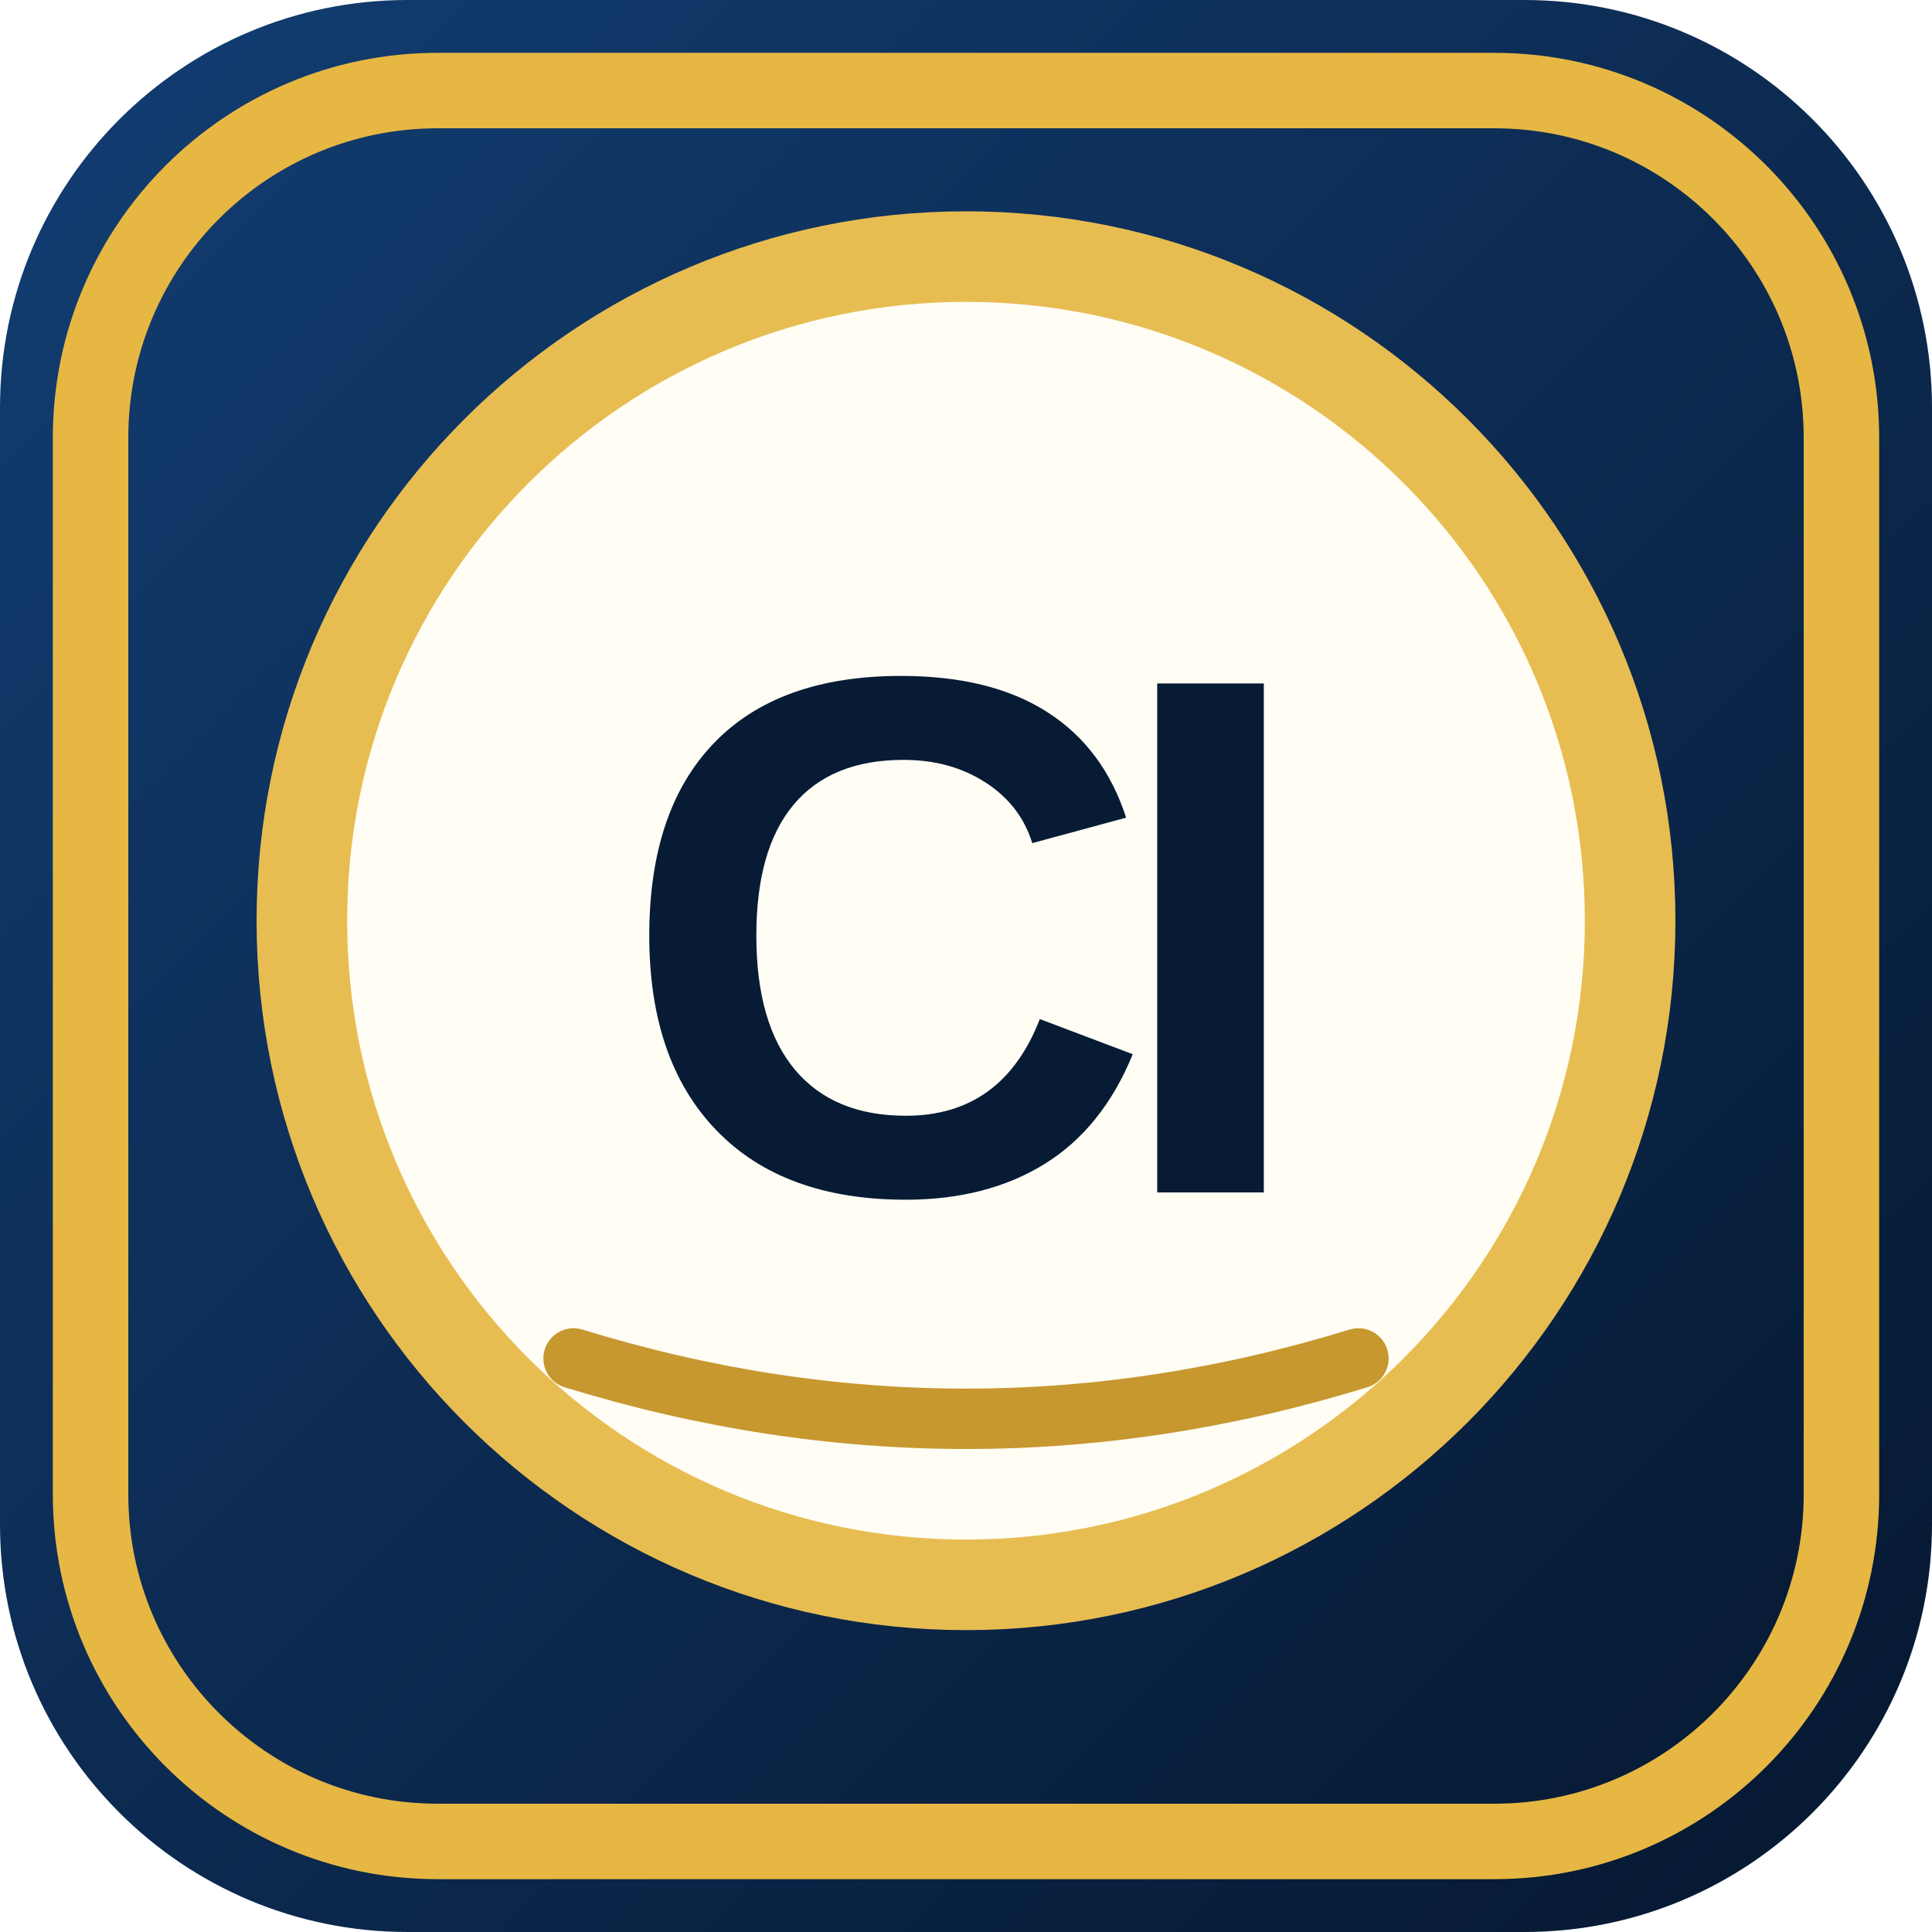
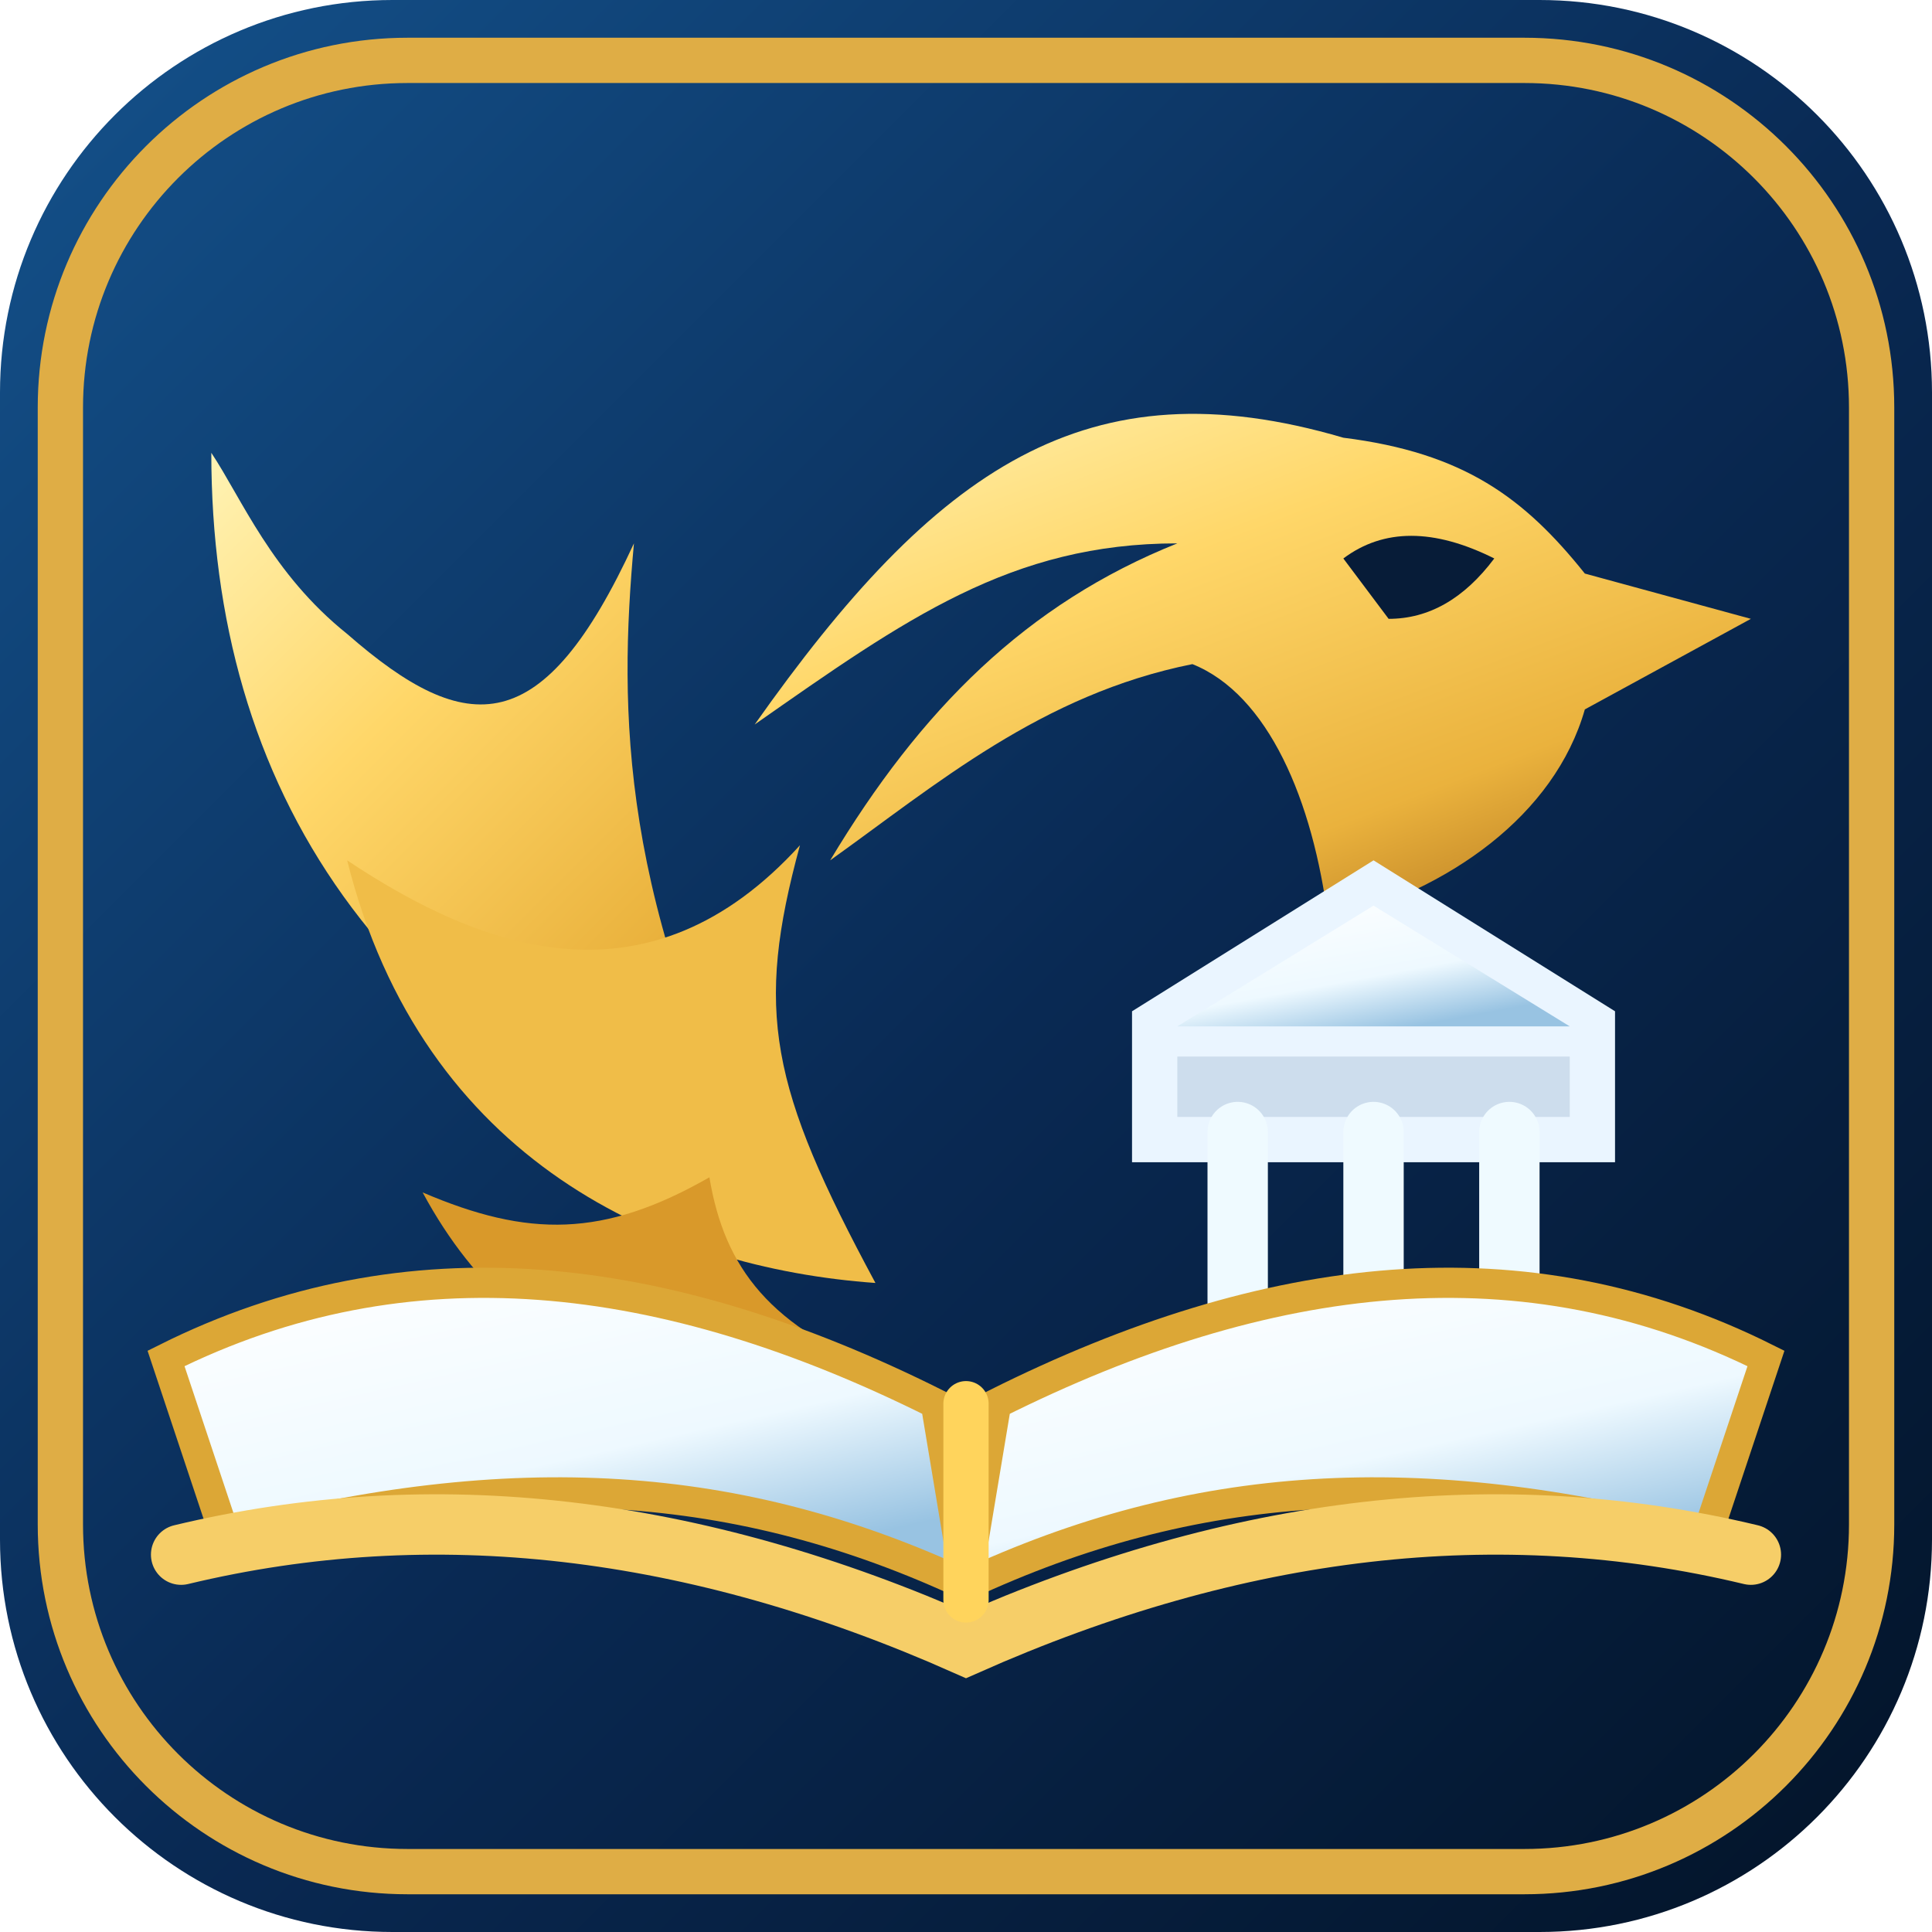
- <svg xmlns="http://www.w3.org/2000/svg" viewBox="0 0 128 128">
+ <svg xmlns="http://www.w3.org/2000/svg" viewBox="0 0 128 128" role="img" aria-labelledby="title">
  <defs>
-     <linearGradient id="n" x2="1" y2="1">
-       <stop stop-color="#123e73" />
-       <stop offset="1" stop-color="#06172f" />
+     <linearGradient id="navy" x1="0" y1="0" x2="1" y2="1">
+       <stop stop-color="#14528c" />
+       <stop offset="0.53" stop-color="#092953" />
+       <stop offset="1" stop-color="#031327" />
+     </linearGradient>
+     <linearGradient id="gold" x1="0" y1="0" x2="0.75" y2="1">
+       <stop stop-color="#fff3b5" />
+       <stop offset="0.38" stop-color="#ffd769" />
+       <stop offset="0.8" stop-color="#eab23d" />
+       <stop offset="1" stop-color="#bd8124" />
+     </linearGradient>
+     <linearGradient id="page" x1="0" y1="0" x2="0.6" y2="1">
+       <stop stop-color="#fff" />
+       <stop offset="0.65" stop-color="#eef9ff" />
+       <stop offset="1" stop-color="#98c3e2" />
    </linearGradient>
  </defs>
-   <rect width="128" height="128" rx="27" fill="url(#n)" />
-   <rect x="6" y="6" width="116" height="116" rx="23" fill="none" stroke="#e6b743" stroke-width="5" />
-   <circle cx="64" cy="61" r="44" fill="#fffdf4" stroke="#e7bd52" stroke-width="6" />
-   <text x="64" y="79" fill="#071b35" text-anchor="middle" font-family="Arial,sans-serif" font-weight="900" font-size="49" letter-spacing="-3">CI</text>
-   <path d="M38 90 Q64 98 90 90" stroke="#c79830" stroke-linecap="round" fill="none" stroke-width="4" />
+   <rect width="128" height="128" rx="26" fill="url(#navy)" />
+   <rect x="4" y="4" width="120" height="120" rx="23" fill="none" stroke="#dfad45" stroke-width="3" />
+   <path d="M14 30 C14 52 25 70 51 79 C41 60 41 47 42 36 C36 49 31 49 23 42 C18 38 16 33 14 30Z" fill="url(#gold)" />
+   <path d="M23 57 C28 77 44 84 58 85 C51 72 50 67 53 56 C43 67 32 63 23 57Z" fill="#f0bd48" />
+   <path d="M28 79 C35 92 47 94 59 91 C51 88 48 84 47 78 C40 82 35 82 28 79Z" fill="#d9992a" />
+   <path d="M50 48 C62 31 72 24 89 29 C97 30 101 33 105 38 L116 41 L105 47 C103 54 96 59 88 61 C87 53 84 46 79 44 C69 46 62 52 55 57 C61 47 68 40 78 36 C67 36 60 41 50 48Z" fill="url(#gold)" />
+   <path d="M89 37 Q93 34 99 37 Q96 41 92 41Z" fill="#071c38" />
+   <path d="M75 77 L75 67 L91 57 L107 67 L107 77Z" fill="#eaf5ff" />
+   <path d="M78 68 L91 60 L104 68Z" fill="url(#page)" />
+   <path d="M78 70 H104 V74 H78Z" fill="#cddded" />
+   <path d="M82 75 V88 M91 75 V88 M100 75 V88" stroke="#effaff" stroke-width="4" stroke-linecap="round" />
+   <path d="M11 90 C27 82 44 84 62 93 L64 105 C49 98 34 97 15 102Z" fill="url(#page)" stroke="#dca736" stroke-width="2" />
+   <path d="M117 90 C101 82 84 84 66 93 L64 105 C79 98 94 97 113 102Z" fill="url(#page)" stroke="#dca736" stroke-width="2" />
+   <path d="M12 103 Q37 97 64 109 Q91 97 116 103" fill="none" stroke="#f6ce68" stroke-width="4" stroke-linecap="round" />
+   <path d="M64 93 V106" stroke="#ffd45c" stroke-width="3" stroke-linecap="round" />
</svg>
